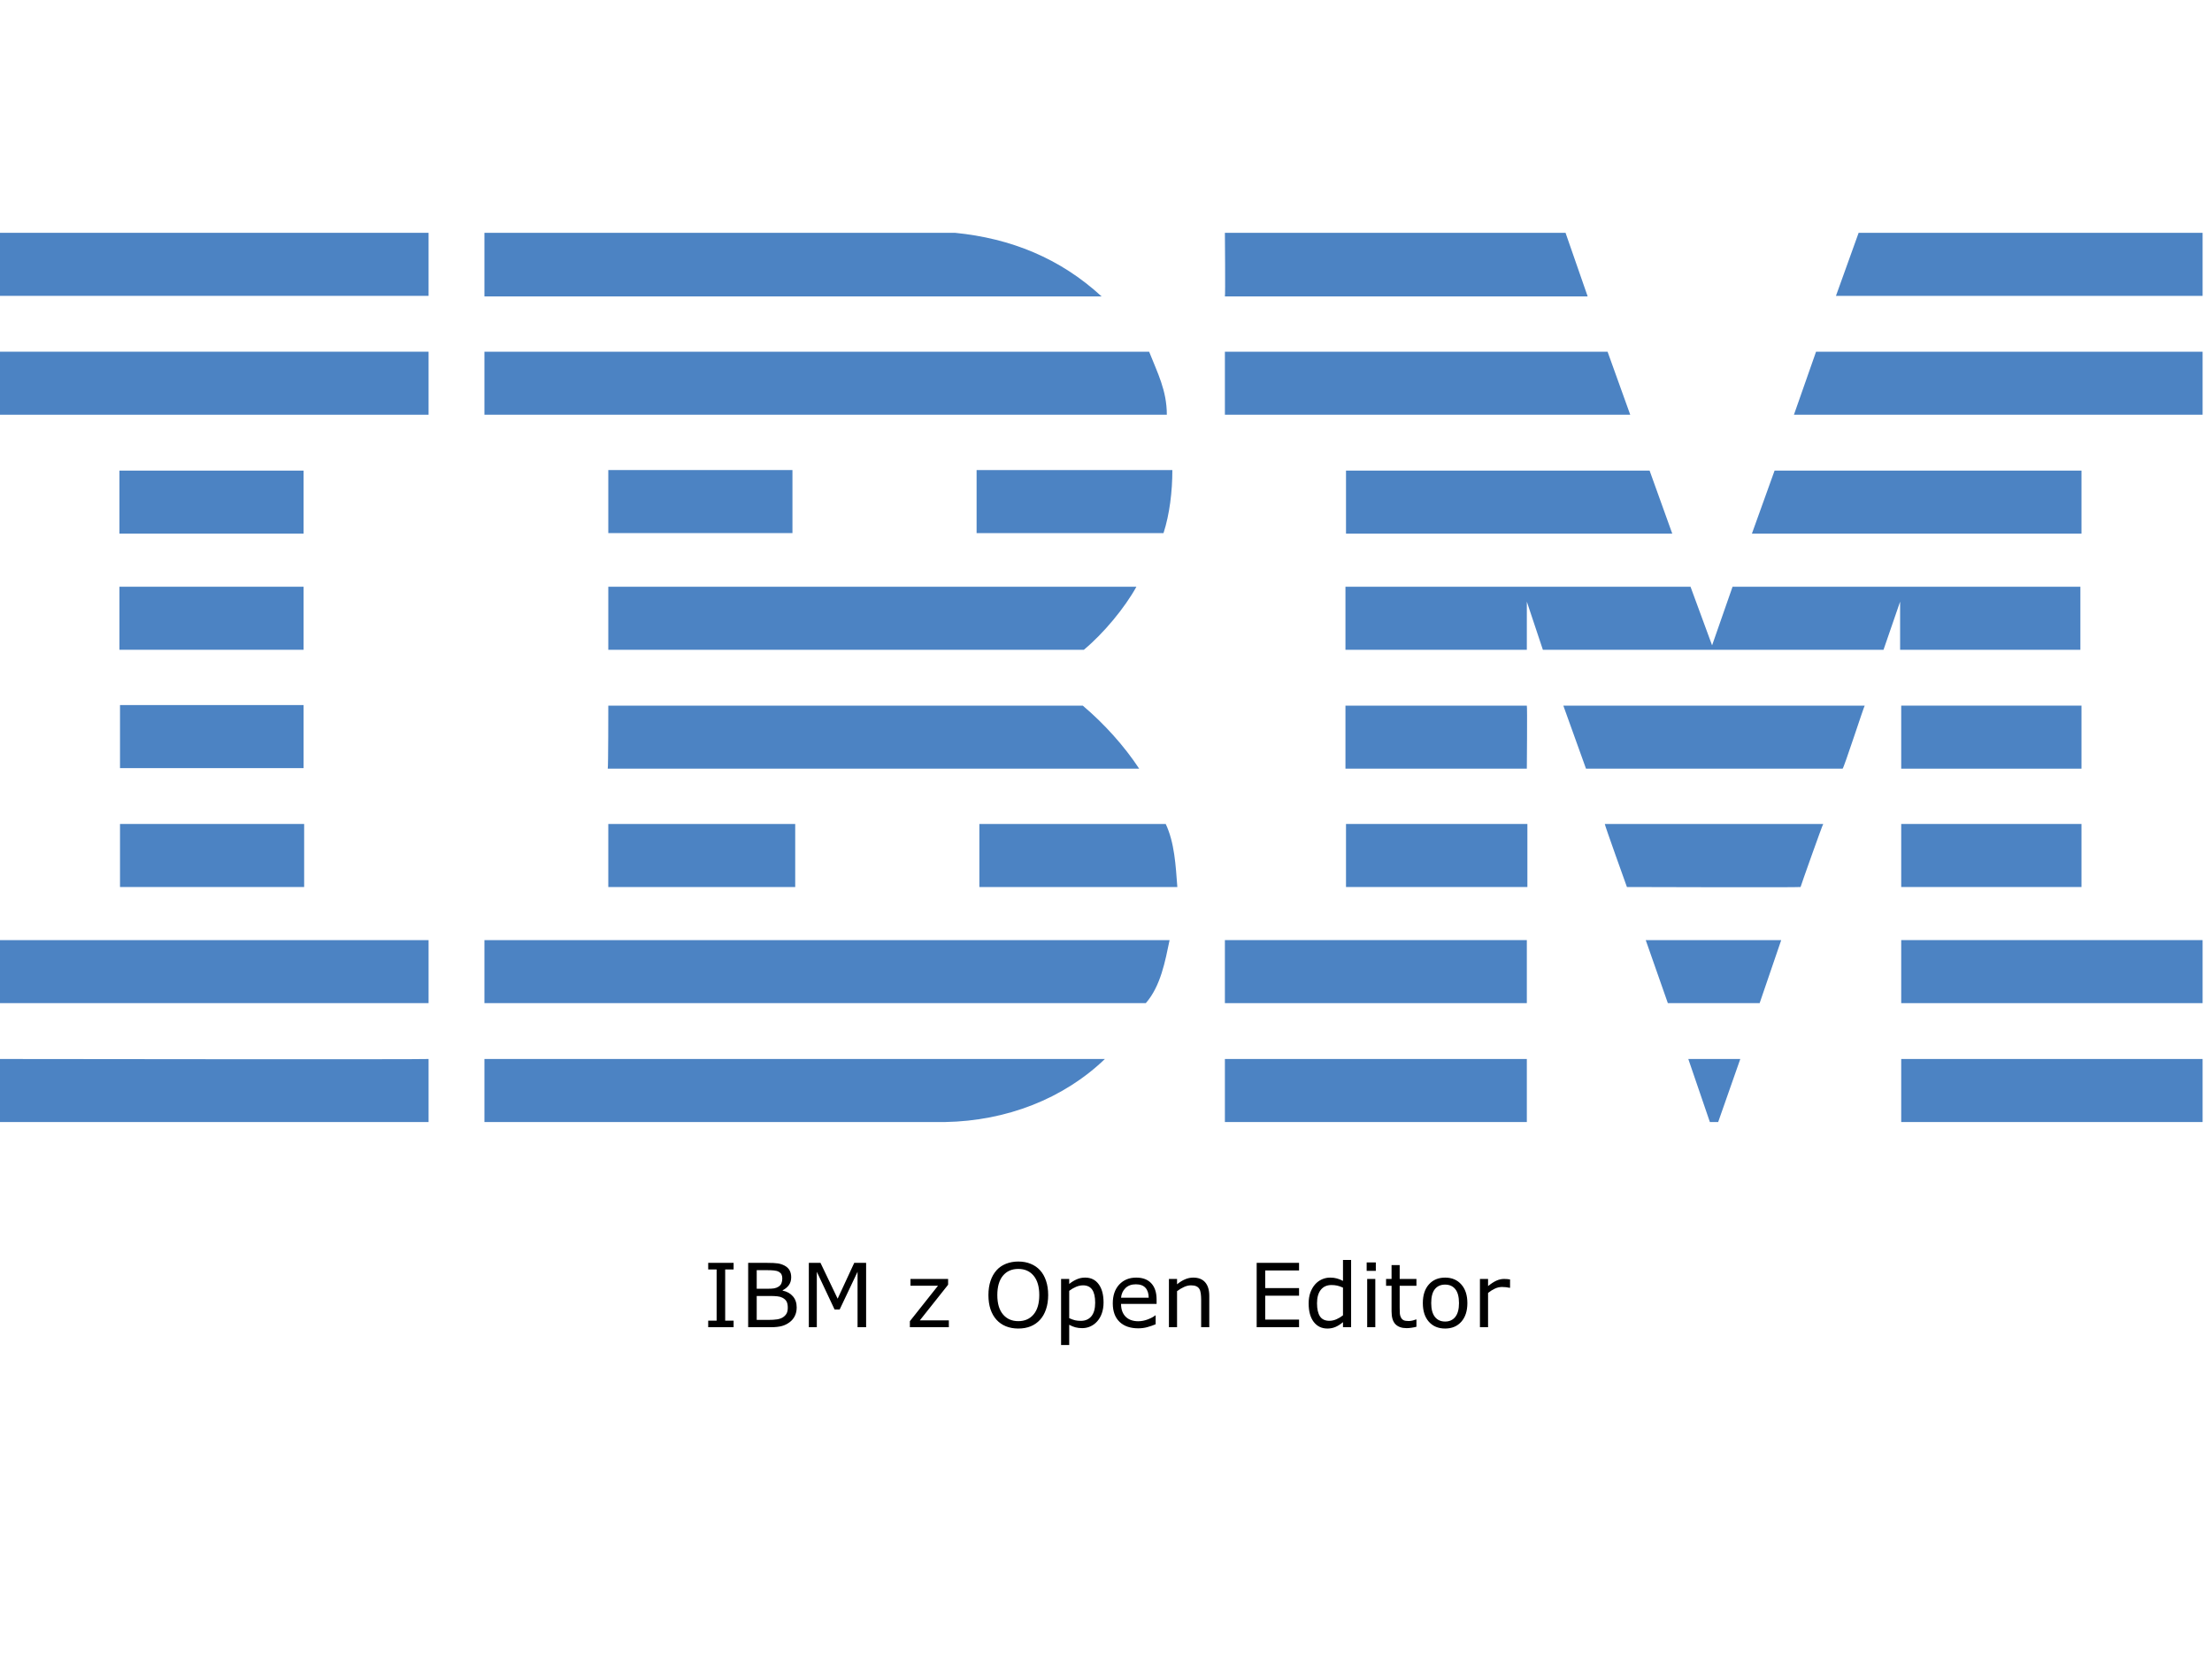
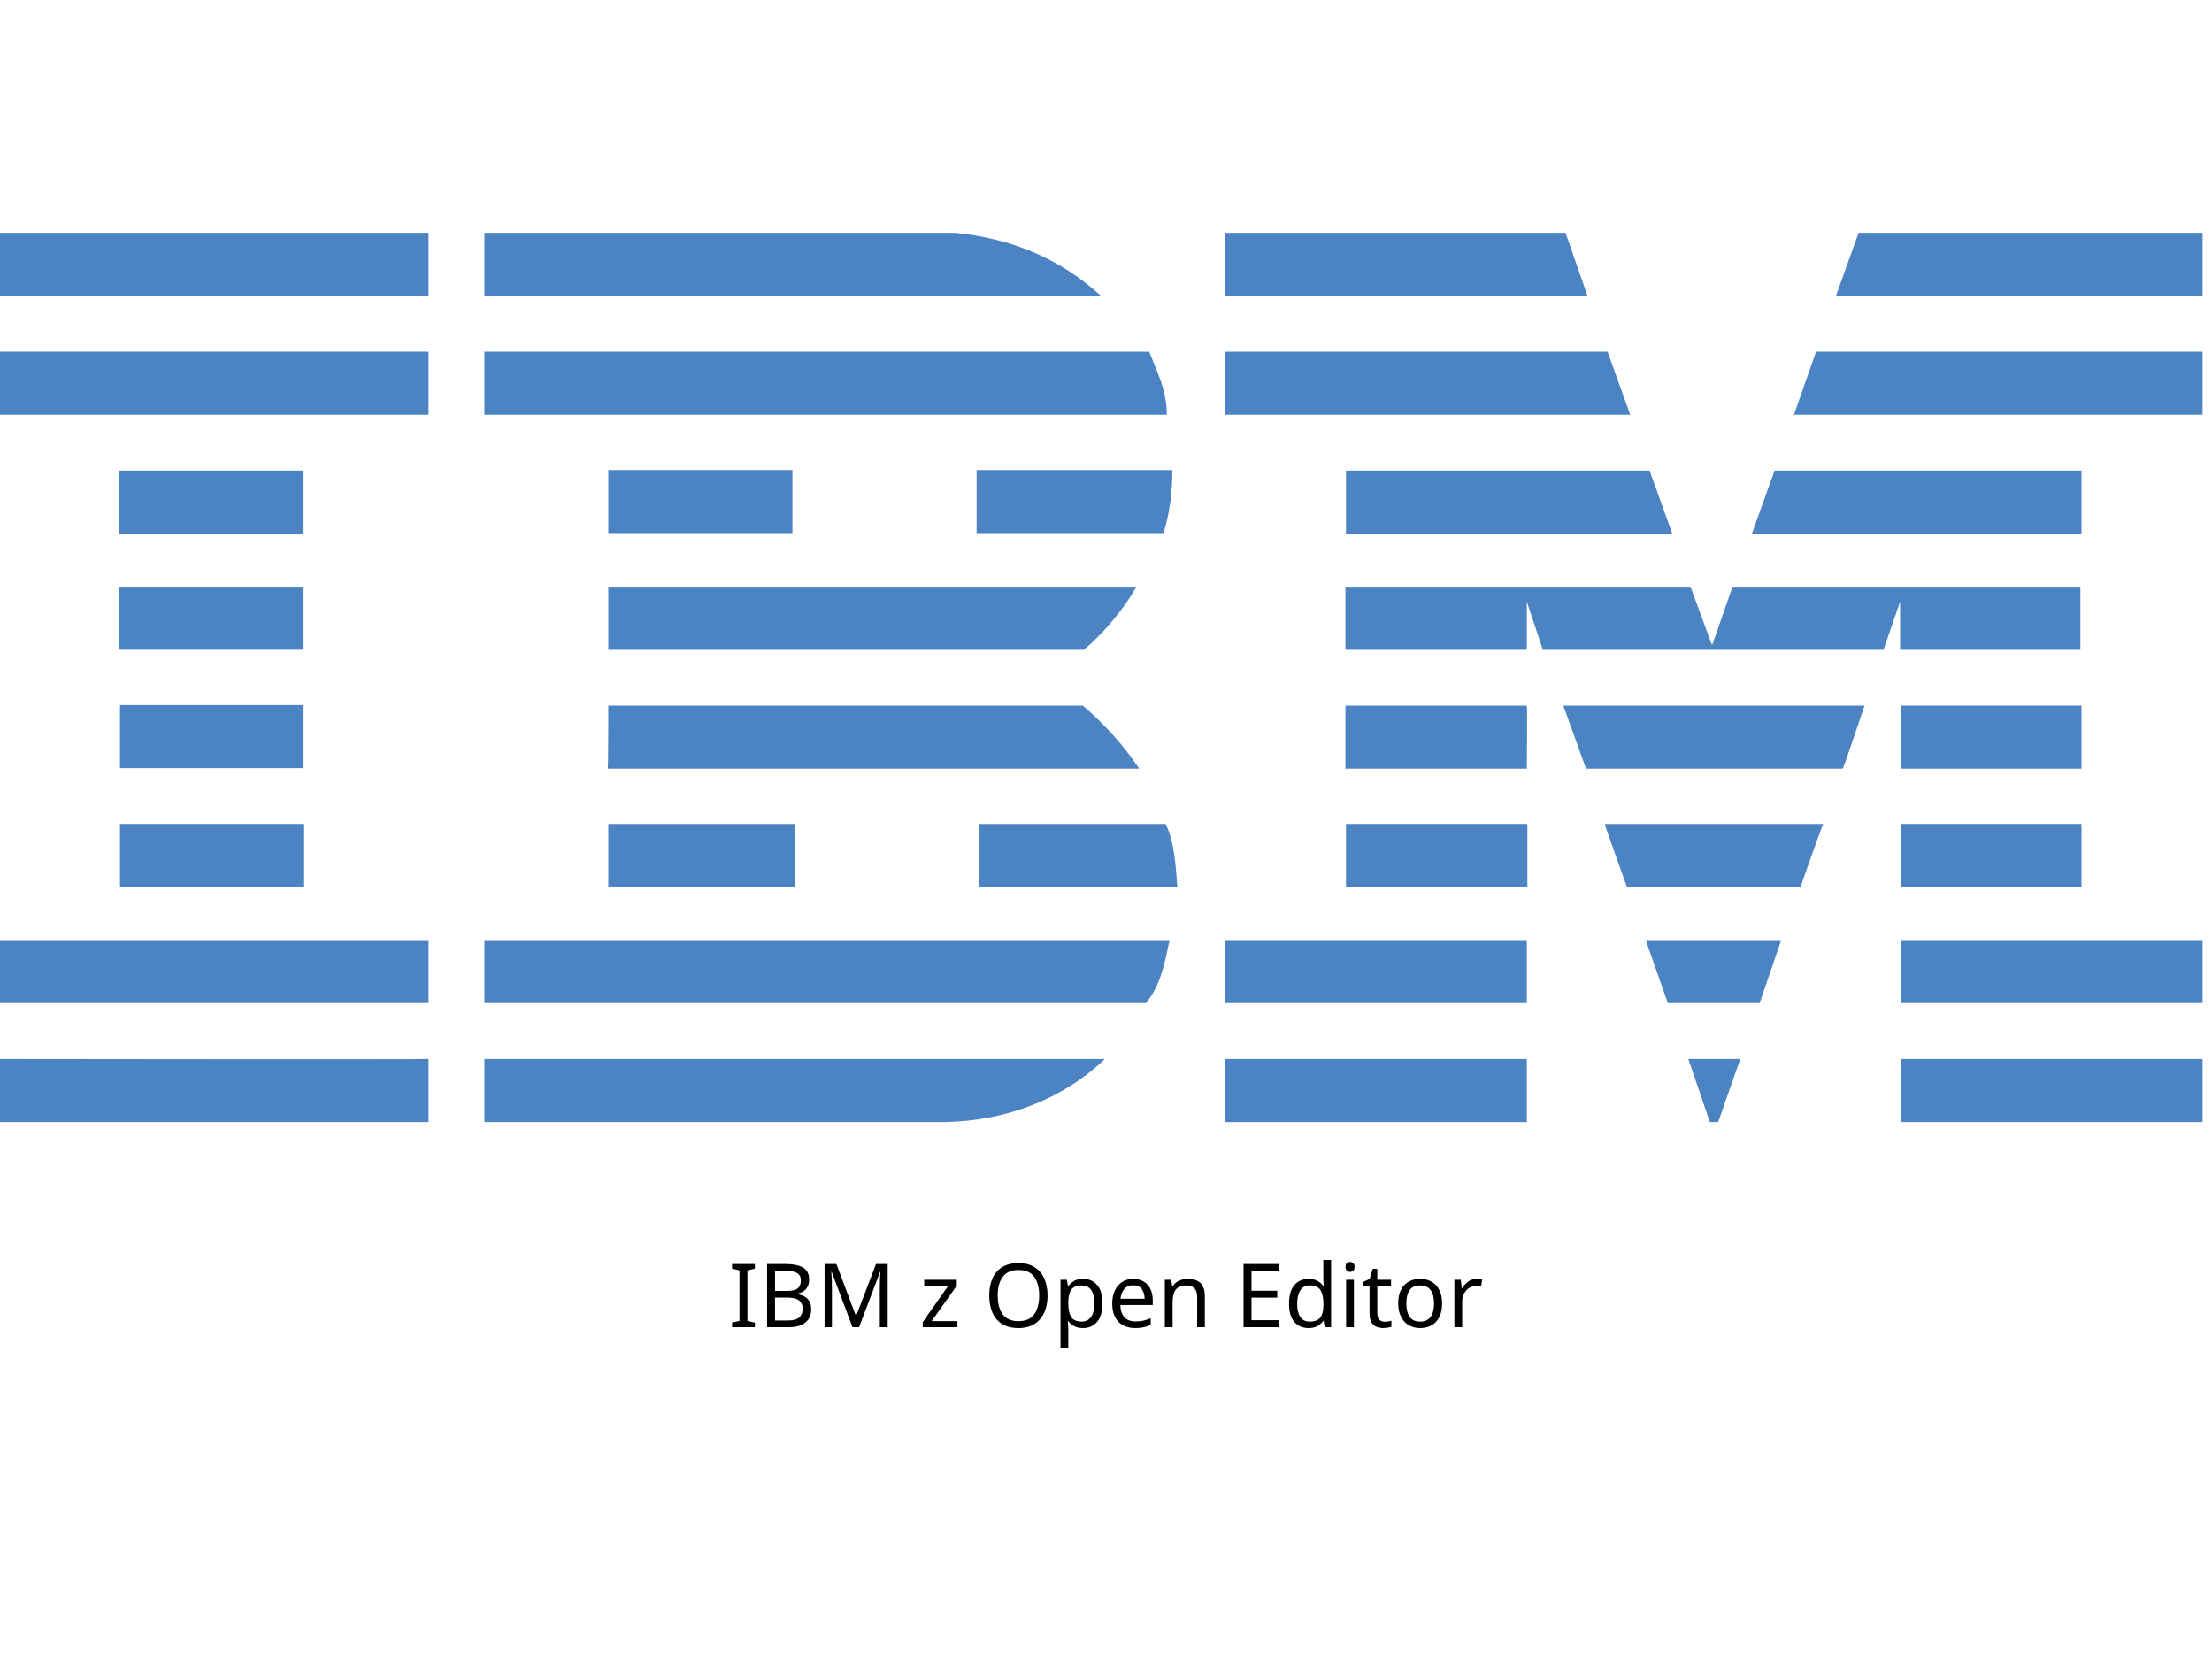
- <svg xmlns="http://www.w3.org/2000/svg" id="Layer_1" x="0px" y="0px" viewBox="0 0 400 300" style="enable-background:new 0 0 400 245;" xml:space="preserve" version="1.1">
-   <defs id="defs31" />
-   <style type="text/css" id="style1"> .st0{fill:#4C83C3;} </style>
-   <g id="g31">
-     <polygon class="st0" points="398.3,53.5 332,53.5 336.1,42.1 398.3,42.1 " id="polygon1" />
-     <path class="st0" d="M221.5,42.1l61.6,0l4,11.5c0,0-65.6,0-65.6,0C221.6,53.5,221.5,42.1,221.5,42.1z" id="path1" />
-     <path class="st0" d="M172.7,42.1c10.1,1,19,4.6,26.5,11.5c0,0-111.6,0-111.6,0c0,0,0-11.5,0-11.5L172.7,42.1z" id="path2" />
-     <g id="g3">
-       <rect x="0" y="42.1" class="st0" width="77.5" height="11.4" id="rect2" />
-       <path class="st0" d="M38.8,47.8" id="path3" />
+ <svg xmlns="http://www.w3.org/2000/svg" id="Layer_1" x="0px" y="0px" viewBox="0 0 400 300" style="enable-background:new 0 0 400 245;" xml:space="preserve">
+   <style type="text/css"> .st0{fill:#4C83C3;} </style>
+   <g>
+     <polygon class="st0" points="398.3,53.5 332,53.5 336.1,42.1 398.3,42.1 " />
+     <path class="st0" d="M221.5,42.1l61.6,0l4,11.5c0,0-65.6,0-65.6,0C221.6,53.5,221.5,42.1,221.5,42.1z" />
+     <path class="st0" d="M172.7,42.1c10.1,1,19,4.6,26.5,11.5c0,0-111.6,0-111.6,0c0,0,0-11.5,0-11.5L172.7,42.1z" />
+     <g>
+       <rect x="0" y="42.1" class="st0" width="77.5" height="11.4" />
+       <path class="st0" d="M38.8,47.8" />
    </g>
-     <path class="st0" d="M398.3,75h-73.9c0,0,4-11.4,4-11.4h69.9V75z" id="path4" />
-     <polygon class="st0" points="294.8,75 221.5,75 221.5,63.6 290.7,63.6 " id="polygon4" />
-     <path class="st0" d="M207.8,63.6c1.5,3.8,3.2,7,3.2,11.4H87.6V63.6H207.8z" id="path5" />
-     <g id="g6">
-       <rect x="0" y="63.6" class="st0" width="77.5" height="11.4" id="rect5" />
-       <path class="st0" d="M38.8,69.3" id="path6" />
+     <path class="st0" d="M398.3,75h-73.9c0,0,4-11.4,4-11.4h69.9V75z" />
+     <polygon class="st0" points="294.8,75 221.5,75 221.5,63.6 290.7,63.6 " />
+     <path class="st0" d="M207.8,63.6c1.5,3.8,3.2,7,3.2,11.4H87.6V63.6H207.8z" />
+     <g>
+       <rect x="0" y="63.6" class="st0" width="77.5" height="11.4" />
+       <path class="st0" d="M38.8,69.3" />
    </g>
-     <polygon class="st0" points="316.8,96.5 320.9,85.1 376.4,85.1 376.4,96.5 " id="polygon6" />
-     <polygon class="st0" points="298.3,85.1 302.4,96.5 243.4,96.5 243.4,85.1 " id="polygon7" />
-     <path class="st0" d="M212,85c0,3.9-0.5,8-1.6,11.4h-33.8V85H212z" id="path7" />
-     <g id="g8">
-       <rect x="21.6" y="85.1" class="st0" width="33.3" height="11.4" id="rect7" />
-       <path class="st0" d="M38.3,90.8" id="path8" />
+     <polygon class="st0" points="316.8,96.5 320.9,85.1 376.4,85.1 376.4,96.5 " />
+     <polygon class="st0" points="298.3,85.1 302.4,96.5 243.4,96.5 243.4,85.1 " />
+     <path class="st0" d="M212,85c0,3.9-0.5,8-1.6,11.4h-33.8V85H212z" />
+     <g>
+       <rect x="21.6" y="85.1" class="st0" width="33.3" height="11.4" />
+       <path class="st0" d="M38.3,90.8" />
    </g>
-     <g id="g9">
-       <rect x="110" y="85" class="st0" width="33.3" height="11.4" id="rect8" />
-       <path class="st0" d="M126.6,90.8" id="path9" />
+     <g>
+       <rect x="110" y="85" class="st0" width="33.3" height="11.4" />
+       <path class="st0" d="M126.6,90.8" />
    </g>
-     <path class="st0" d="M276.1,108.8c0,0,0,8.7,0,8.7h-32.8v-11.4h62.4l3.9,10.6c0,0,3.7-10.6,3.7-10.6h62.9v11.4h-32.6 c0,0,0-8.7,0-8.7l-3,8.7l-61.6,0L276.1,108.8z" id="path10" />
-     <path class="st0" d="M110,106.1h95.5v0c-2.1,3.8-5.9,8.4-9.5,11.4c0,0-86,0-86,0C110,117.5,110,106.1,110,106.1z" id="path11" />
-     <g id="g12">
-       <rect x="21.6" y="106.1" class="st0" width="33.3" height="11.4" id="rect11" />
-       <path class="st0" d="M38.3,111.8" id="path12" />
+     <path class="st0" d="M276.1,108.8c0,0,0,8.7,0,8.7h-32.8v-11.4h62.4l3.9,10.6c0,0,3.7-10.6,3.7-10.6h62.9v11.4h-32.6 c0,0,0-8.7,0-8.7l-3,8.7l-61.6,0L276.1,108.8z" />
+     <path class="st0" d="M110,106.1h95.5v0c-2.1,3.8-5.9,8.4-9.5,11.4c0,0-86,0-86,0C110,117.5,110,106.1,110,106.1z" />
+     <g>
+       <rect x="21.6" y="106.1" class="st0" width="33.3" height="11.4" />
+       <path class="st0" d="M38.3,111.8" />
    </g>
-     <g id="g13">
-       <rect x="343.8" y="127.6" class="st0" width="32.6" height="11.4" id="rect12" />
-       <path class="st0" d="M360.1,133.3" id="path13" />
+     <g>
+       <rect x="343.8" y="127.6" class="st0" width="32.6" height="11.4" />
+       <path class="st0" d="M360.1,133.3" />
    </g>
-     <path class="st0" d="M276.1,127.6h-32.8v11.4c0,0,32.8,0,32.8,0C276.1,138.9,276.2,127.6,276.1,127.6z" id="path14" />
-     <path class="st0" d="M337.2,127.6c-0.1,0-3.8,11.4-4,11.4l-46.4,0c0,0-4.1-11.4-4.1-11.4H337.2z" id="path15" />
-     <path class="st0" d="M110,127.6h85.8c3.9,3.3,7.5,7.3,10.2,11.4c0.2,0-96.1,0-96.1,0C110,138.9,110,127.6,110,127.6z" id="path16" />
-     <path class="st0" d="M54.9,138.9v-11.4H21.7c0,0,0,11.4,0,11.4C21.7,138.9,54.9,138.9,54.9,138.9z" id="path17" />
-     <g id="g18">
-       <rect x="343.8" y="149" class="st0" width="32.6" height="11.4" id="rect17" />
-       <path class="st0" d="M360.1,154.7" id="path18" />
+     <path class="st0" d="M276.1,127.6h-32.8v11.4c0,0,32.8,0,32.8,0C276.1,138.9,276.2,127.6,276.1,127.6z" />
+     <path class="st0" d="M337.2,127.6c-0.1,0-3.8,11.4-4,11.4l-46.4,0c0,0-4.1-11.4-4.1-11.4H337.2z" />
+     <path class="st0" d="M110,127.6h85.8c3.9,3.3,7.5,7.3,10.2,11.4c0.2,0-96.1,0-96.1,0C110,138.9,110,127.6,110,127.6z" />
+     <path class="st0" d="M54.9,138.9v-11.4H21.7c0,0,0,11.4,0,11.4C21.7,138.9,54.9,138.9,54.9,138.9z" />
+     <g>
+       <rect x="343.8" y="149" class="st0" width="32.6" height="11.4" />
+       <path class="st0" d="M360.1,154.7" />
    </g>
-     <g id="g19">
-       <rect x="243.4" y="149" class="st0" width="32.8" height="11.4" id="rect18" />
-       <path class="st0" d="M259.8,154.7" id="path19" />
+     <g>
+       <rect x="243.4" y="149" class="st0" width="32.8" height="11.4" />
+       <path class="st0" d="M259.8,154.7" />
    </g>
-     <path class="st0" d="M325.6,160.4c0-0.1,4-11.4,4.1-11.4h-39.5c-0.1,0,4,11.4,4,11.4S325.6,160.5,325.6,160.4z" id="path20" />
-     <path class="st0" d="M110,160.4c0,0,0-11.4,0-11.4h33.8c0,0,0,11.4,0,11.4C143.7,160.4,110,160.4,110,160.4z" id="path21" />
-     <path class="st0" d="M210.8,149c1.6,3.4,1.8,7.5,2.1,11.4h-35.8V149H210.8z" id="path22" />
-     <g id="g23">
-       <rect x="21.7" y="149" class="st0" width="33.3" height="11.4" id="rect22" />
-       <path class="st0" d="M38.3,154.7" id="path23" />
+     <path class="st0" d="M325.6,160.4c0-0.1,4-11.4,4.1-11.4h-39.5c-0.1,0,4,11.4,4,11.4S325.6,160.5,325.6,160.4z" />
+     <path class="st0" d="M110,160.4c0,0,0-11.4,0-11.4h33.8c0,0,0,11.4,0,11.4C143.7,160.4,110,160.4,110,160.4z" />
+     <path class="st0" d="M210.8,149c1.6,3.4,1.8,7.5,2.1,11.4h-35.8V149H210.8z" />
+     <g>
+       <rect x="21.7" y="149" class="st0" width="33.3" height="11.4" />
+       <path class="st0" d="M38.3,154.7" />
    </g>
-     <g id="g24">
-       <rect x="343.8" y="170" class="st0" width="54.5" height="11.4" id="rect23" />
-       <path class="st0" d="M371,175.7" id="path24" />
+     <g>
+       <rect x="343.8" y="170" class="st0" width="54.5" height="11.4" />
+       <path class="st0" d="M371,175.7" />
    </g>
-     <g id="g25">
-       <rect x="221.5" y="170" class="st0" width="54.6" height="11.4" id="rect24" />
-       <path class="st0" d="M248.8,175.7" id="path25" />
+     <g>
+       <rect x="221.5" y="170" class="st0" width="54.6" height="11.4" />
+       <path class="st0" d="M248.8,175.7" />
    </g>
-     <polygon class="st0" points="318.2,181.4 301.6,181.4 297.6,170 322.1,170 " id="polygon25" />
-     <path class="st0" d="M0,170v11.4h77.5c0,0,0-11.4,0-11.4C77.5,170-0.1,170,0,170z" id="path26" />
-     <path class="st0" d="M211.5,170c-0.8,3.8-1.6,8.3-4.3,11.4l-1,0H87.6V170H211.5z" id="path27" />
-     <polygon class="st0" points="310.7,202.9 309.2,202.9 305.3,191.5 314.7,191.5 " id="polygon27" />
-     <g id="g28">
-       <rect x="343.8" y="191.5" class="st0" width="54.5" height="11.4" id="rect27" />
-       <path class="st0" d="M371,197.2" id="path28" />
+     <polygon class="st0" points="318.2,181.4 301.6,181.4 297.6,170 322.1,170 " />
+     <path class="st0" d="M0,170v11.4h77.5c0,0,0-11.4,0-11.4C77.5,170-0.1,170,0,170z" />
+     <path class="st0" d="M211.5,170c-0.8,3.8-1.6,8.3-4.3,11.4l-1,0H87.6V170H211.5z" />
+     <polygon class="st0" points="310.7,202.9 309.2,202.9 305.3,191.5 314.7,191.5 " />
+     <g>
+       <rect x="343.8" y="191.5" class="st0" width="54.5" height="11.4" />
+       <path class="st0" d="M371,197.2" />
    </g>
-     <path class="st0" d="M87.6,202.9v-11.4c0,0,111.9,0,112.2,0c-7.5,7.2-17.8,11.2-28.9,11.4L87.6,202.9" id="path29" />
-     <g id="g30">
-       <rect x="221.5" y="191.5" class="st0" width="54.6" height="11.4" id="rect29" />
-       <path class="st0" d="M248.8,197.2" id="path30" />
+     <path class="st0" d="M87.6,202.9v-11.4c0,0,111.9,0,112.2,0c-7.5,7.2-17.8,11.2-28.9,11.4L87.6,202.9" />
+     <g>
+       <rect x="221.5" y="191.5" class="st0" width="54.6" height="11.4" />
+       <path class="st0" d="M248.8,197.2" />
    </g>
-     <path class="st0" d="M77.5,191.5c0,0,0,11.4,0,11.4c0,0-77.4,0-77.5,0c0,0,0-11.4,0-11.4S77.4,191.6,77.5,191.5z" id="path31" />
+     <path class="st0" d="M77.5,191.5c0,0,0,11.4,0,11.4c0,0-77.4,0-77.5,0c0,0,0-11.4,0-11.4S77.4,191.6,77.5,191.5z" />
  </g>
-   <path d="m 132.66,240 h -4.594 v -1.188 h 1.523 v -9.258 h -1.523 v -1.188 h 4.594 v 1.188 h -1.523 v 9.258 h 1.523 z m 11.406,-3.578 q 0,0.867 -0.328,1.531 -0.328,0.664 -0.883,1.094 -0.656,0.516 -1.445,0.734 Q 140.629,240 139.418,240 h -4.125 v -11.633 h 3.445 q 1.273,0 1.906,0.094 0.633,0.094 1.211,0.391 0.641,0.336 0.93,0.867 0.289,0.523 0.289,1.258 0,0.828 -0.422,1.414 -0.422,0.578 -1.125,0.93 v 0.062 q 1.18,0.242 1.859,1.039 0.68,0.789 0.68,2 z m -2.602,-5.242 q 0,-0.422 -0.141,-0.711 -0.141,-0.289 -0.453,-0.469 -0.367,-0.211 -0.891,-0.258 -0.523,-0.055 -1.297,-0.055 h -1.844 v 3.359 h 2 q 0.727,0 1.156,-0.07 0.43,-0.078 0.797,-0.312 0.367,-0.234 0.516,-0.602 0.156,-0.375 0.156,-0.883 z m 0.992,5.305 q 0,-0.703 -0.211,-1.117 -0.211,-0.414 -0.766,-0.703 -0.375,-0.195 -0.914,-0.25 -0.531,-0.062 -1.297,-0.062 h -2.43 v 4.328 h 2.047 q 1.016,0 1.664,-0.102 0.648,-0.109 1.062,-0.391 0.438,-0.305 0.641,-0.695 0.203,-0.391 0.203,-1.008 z M 156.621,240 h -1.547 v -10.023 l -3.234,6.82 h -0.922 l -3.211,-6.82 V 240 h -1.445 v -11.633 h 2.109 l 3.102,6.477 3,-6.477 h 2.148 z m 14.961,0 h -7.047 v -1.086 L 169.621,232.5 h -4.977 v -1.227 h 6.805 v 1.047 l -5.109,6.438 h 5.242 z m 16.492,-10.297 q 0.711,0.781 1.086,1.914 0.383,1.133 0.383,2.57 0,1.438 -0.391,2.578 -0.383,1.133 -1.078,1.891 -0.719,0.789 -1.703,1.188 -0.977,0.398 -2.234,0.398 -1.227,0 -2.234,-0.406 -1,-0.406 -1.703,-1.18 -0.703,-0.773 -1.086,-1.898 -0.375,-1.125 -0.375,-2.57 0,-1.422 0.375,-2.547 0.375,-1.133 1.094,-1.938 0.688,-0.766 1.703,-1.172 1.023,-0.406 2.227,-0.406 1.25,0 2.242,0.414 1,0.406 1.695,1.164 z m -0.141,4.484 q 0,-2.266 -1.016,-3.492 -1.016,-1.234 -2.773,-1.234 -1.773,0 -2.789,1.234 -1.008,1.227 -1.008,3.492 0,2.289 1.031,3.508 1.031,1.211 2.766,1.211 1.734,0 2.758,-1.211 1.031,-1.219 1.031,-3.508 z m 11.625,1.344 q 0,1.062 -0.305,1.945 -0.305,0.875 -0.859,1.484 -0.516,0.578 -1.219,0.898 -0.695,0.312 -1.477,0.312 -0.68,0 -1.234,-0.148 -0.547,-0.148 -1.117,-0.461 v 3.656 h -1.469 v -11.945 h 1.469 v 0.914 q 0.586,-0.492 1.312,-0.82 0.734,-0.336 1.562,-0.336 1.578,0 2.453,1.195 0.883,1.188 0.883,3.305 z m -1.516,0.039 q 0,-1.578 -0.539,-2.359 -0.539,-0.781 -1.656,-0.781 -0.633,0 -1.273,0.273 -0.641,0.273 -1.227,0.719 v 4.945 q 0.625,0.281 1.07,0.383 0.453,0.102 1.023,0.102 1.227,0 1.914,-0.828 0.688,-0.828 0.688,-2.453 z m 11.109,0.219 h -6.43 q 0,0.805 0.242,1.406 0.242,0.594 0.664,0.977 0.406,0.375 0.961,0.562 0.562,0.188 1.234,0.188 0.891,0 1.789,-0.352 0.906,-0.359 1.289,-0.703 h 0.078 v 1.602 q -0.742,0.312 -1.516,0.523 -0.773,0.211 -1.625,0.211 -2.172,0 -3.391,-1.172 -1.219,-1.18 -1.219,-3.344 0,-2.141 1.164,-3.398 1.172,-1.258 3.078,-1.258 1.766,0 2.719,1.031 0.961,1.031 0.961,2.93 z m -1.43,-1.125 q -0.008,-1.156 -0.586,-1.789 -0.57,-0.633 -1.742,-0.633 -1.18,0 -1.883,0.695 -0.695,0.695 -0.789,1.727 z M 218.676,240 h -1.469 v -4.969 q 0,-0.602 -0.07,-1.125 -0.07,-0.531 -0.258,-0.828 -0.195,-0.328 -0.562,-0.484 -0.367,-0.164 -0.953,-0.164 -0.602,0 -1.258,0.297 -0.656,0.297 -1.258,0.758 V 240 h -1.469 v -8.727 h 1.469 v 0.969 q 0.688,-0.57 1.422,-0.891 0.734,-0.32 1.508,-0.32 1.414,0 2.156,0.852 0.742,0.852 0.742,2.453 z m 16.234,0 h -7.664 v -11.633 h 7.664 v 1.375 h -6.117 v 3.188 h 6.117 v 1.375 h -6.117 v 4.32 h 6.117 z m 9.414,0 h -1.469 v -0.914 q -0.633,0.547 -1.32,0.852 -0.688,0.305 -1.492,0.305 -1.562,0 -2.484,-1.203 -0.914,-1.203 -0.914,-3.336 0,-1.109 0.312,-1.977 0.32,-0.867 0.859,-1.477 0.531,-0.594 1.234,-0.906 0.711,-0.312 1.469,-0.312 0.688,0 1.219,0.148 0.531,0.141 1.117,0.445 v -3.781 h 1.469 z m -1.469,-2.148 v -5.008 q -0.594,-0.266 -1.062,-0.367 -0.469,-0.102 -1.023,-0.102 -1.234,0 -1.922,0.859 -0.688,0.859 -0.688,2.438 0,1.555 0.531,2.367 0.531,0.805 1.703,0.805 0.625,0 1.266,-0.273 0.641,-0.281 1.195,-0.719 z m 5.938,-8.039 h -1.656 v -1.523 h 1.656 z M 248.699,240 h -1.469 v -8.727 h 1.469 z m 7.438,-0.078 q -0.414,0.109 -0.906,0.18 -0.484,0.07 -0.867,0.07 -1.336,0 -2.031,-0.719 -0.695,-0.719 -0.695,-2.305 v -4.641 h -0.992 v -1.234 h 0.992 v -2.508 h 1.469 v 2.508 h 3.031 v 1.234 h -3.031 v 3.977 q 0,0.688 0.031,1.078 0.031,0.383 0.219,0.719 0.172,0.312 0.469,0.461 0.305,0.141 0.922,0.141 0.359,0 0.75,-0.102 0.391,-0.109 0.562,-0.18 h 0.078 z m 9.211,-4.281 q 0,2.133 -1.094,3.367 -1.094,1.234 -2.93,1.234 -1.852,0 -2.945,-1.234 -1.086,-1.234 -1.086,-3.367 0,-2.133 1.086,-3.367 1.094,-1.242 2.945,-1.242 1.836,0 2.93,1.242 1.094,1.234 1.094,3.367 z m -1.516,0 q 0,-1.695 -0.664,-2.516 -0.664,-0.828 -1.844,-0.828 -1.195,0 -1.859,0.828 -0.656,0.82 -0.656,2.516 0,1.641 0.664,2.492 0.664,0.844 1.852,0.844 1.172,0 1.836,-0.836 0.672,-0.844 0.672,-2.5 z m 9.234,-2.766 h -0.078 q -0.328,-0.078 -0.641,-0.109 -0.305,-0.039 -0.727,-0.039 -0.68,0 -1.312,0.305 -0.633,0.297 -1.219,0.773 V 240 h -1.469 v -8.727 h 1.469 v 1.289 q 0.875,-0.703 1.539,-0.992 0.672,-0.297 1.367,-0.297 0.383,0 0.555,0.023 0.172,0.016 0.516,0.07 z" id="text31" style="font-size:16px;text-anchor:middle" aria-label="IBM z Open Editor" />
+   <text x="50%" y="240" style="font: 16px sans-serif;alignment-baseline: middle; text-anchor:middle;">IBM z Open Editor</text>
</svg>
